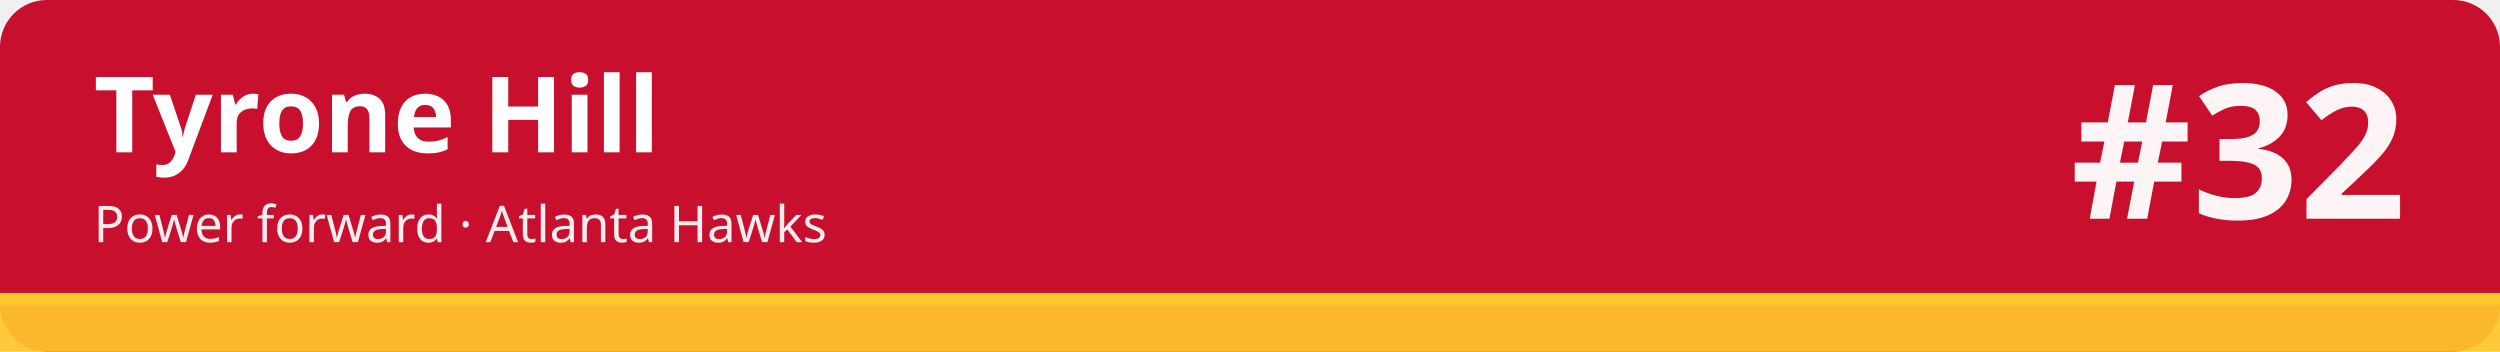
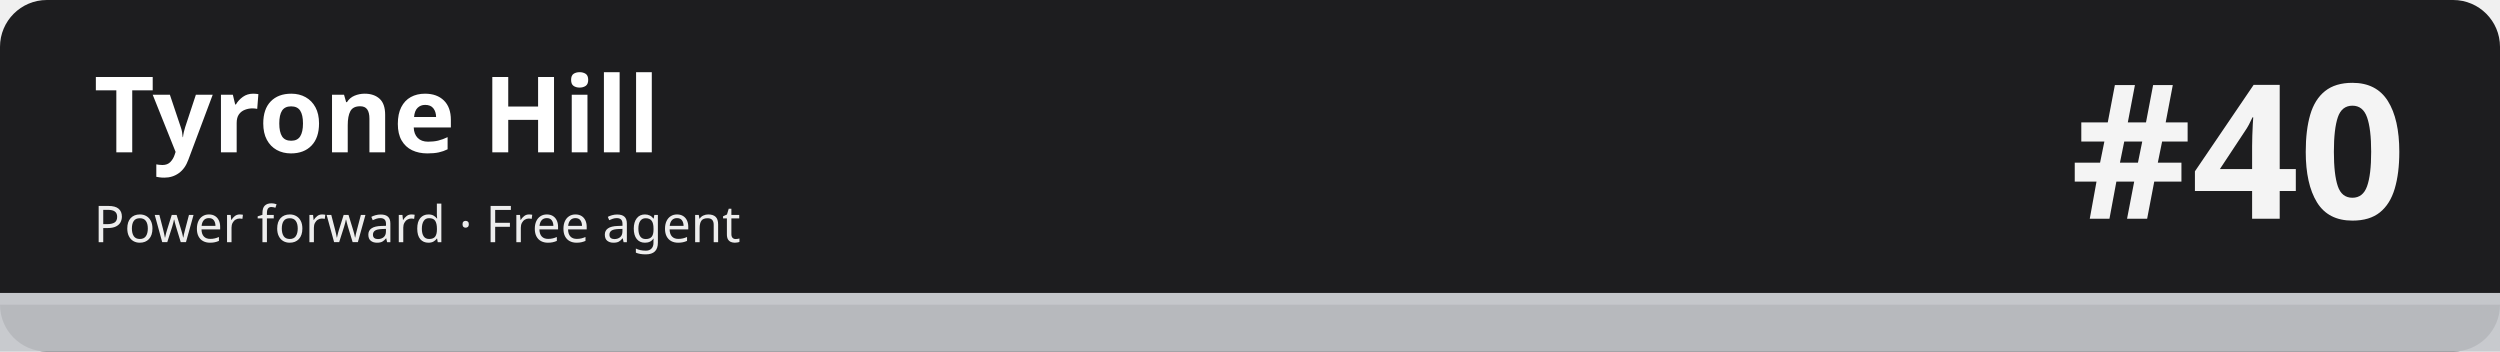
<svg xmlns="http://www.w3.org/2000/svg" width="1280" height="180" viewBox="0 0 1280 180" role="img" aria-labelledby="t d">
-   <rect width="1280" height="180" rx="24" fill="#c8102e" />
-   <rect x="0" y="150" width="1280" height="30" fill="#ffc72c" fill-opacity=".92" />
-   <rect x="0" y="150" width="1280" height="6" fill="#ffc72c" />
+   <rect width="1280" height="180" rx="24" fill="#1d1d1f" />
+   <rect x="0" y="150" width="1280" height="30" fill="#c5c7cb" fill-opacity=".92" />
+   <rect x="0" y="150" width="1280" height="6" fill="#c5c7cb" />
  <text x="48" y="78" font-family="sans-serif" font-size="54" font-weight="700" fill="#ffffff">Tyrone Hill</text>
-   <text x="48" y="124" font-family="sans-serif" font-size="26" fill="#ffffff" fill-opacity=".92">Power forward · Atlanta Hawks</text>
-   <text x="1232" y="112" font-family="sans-serif" font-size="96" font-weight="800" fill="#ffffff" fill-opacity=".95" text-anchor="end">#32</text>
+   <text x="48" y="124" font-family="sans-serif" font-size="26" fill="#ffffff" fill-opacity=".92">Power forward · Free agent</text>
+   <text x="1232" y="112" font-family="sans-serif" font-size="96" font-weight="800" fill="#ffffff" fill-opacity=".95" text-anchor="end">#40</text>
</svg>
